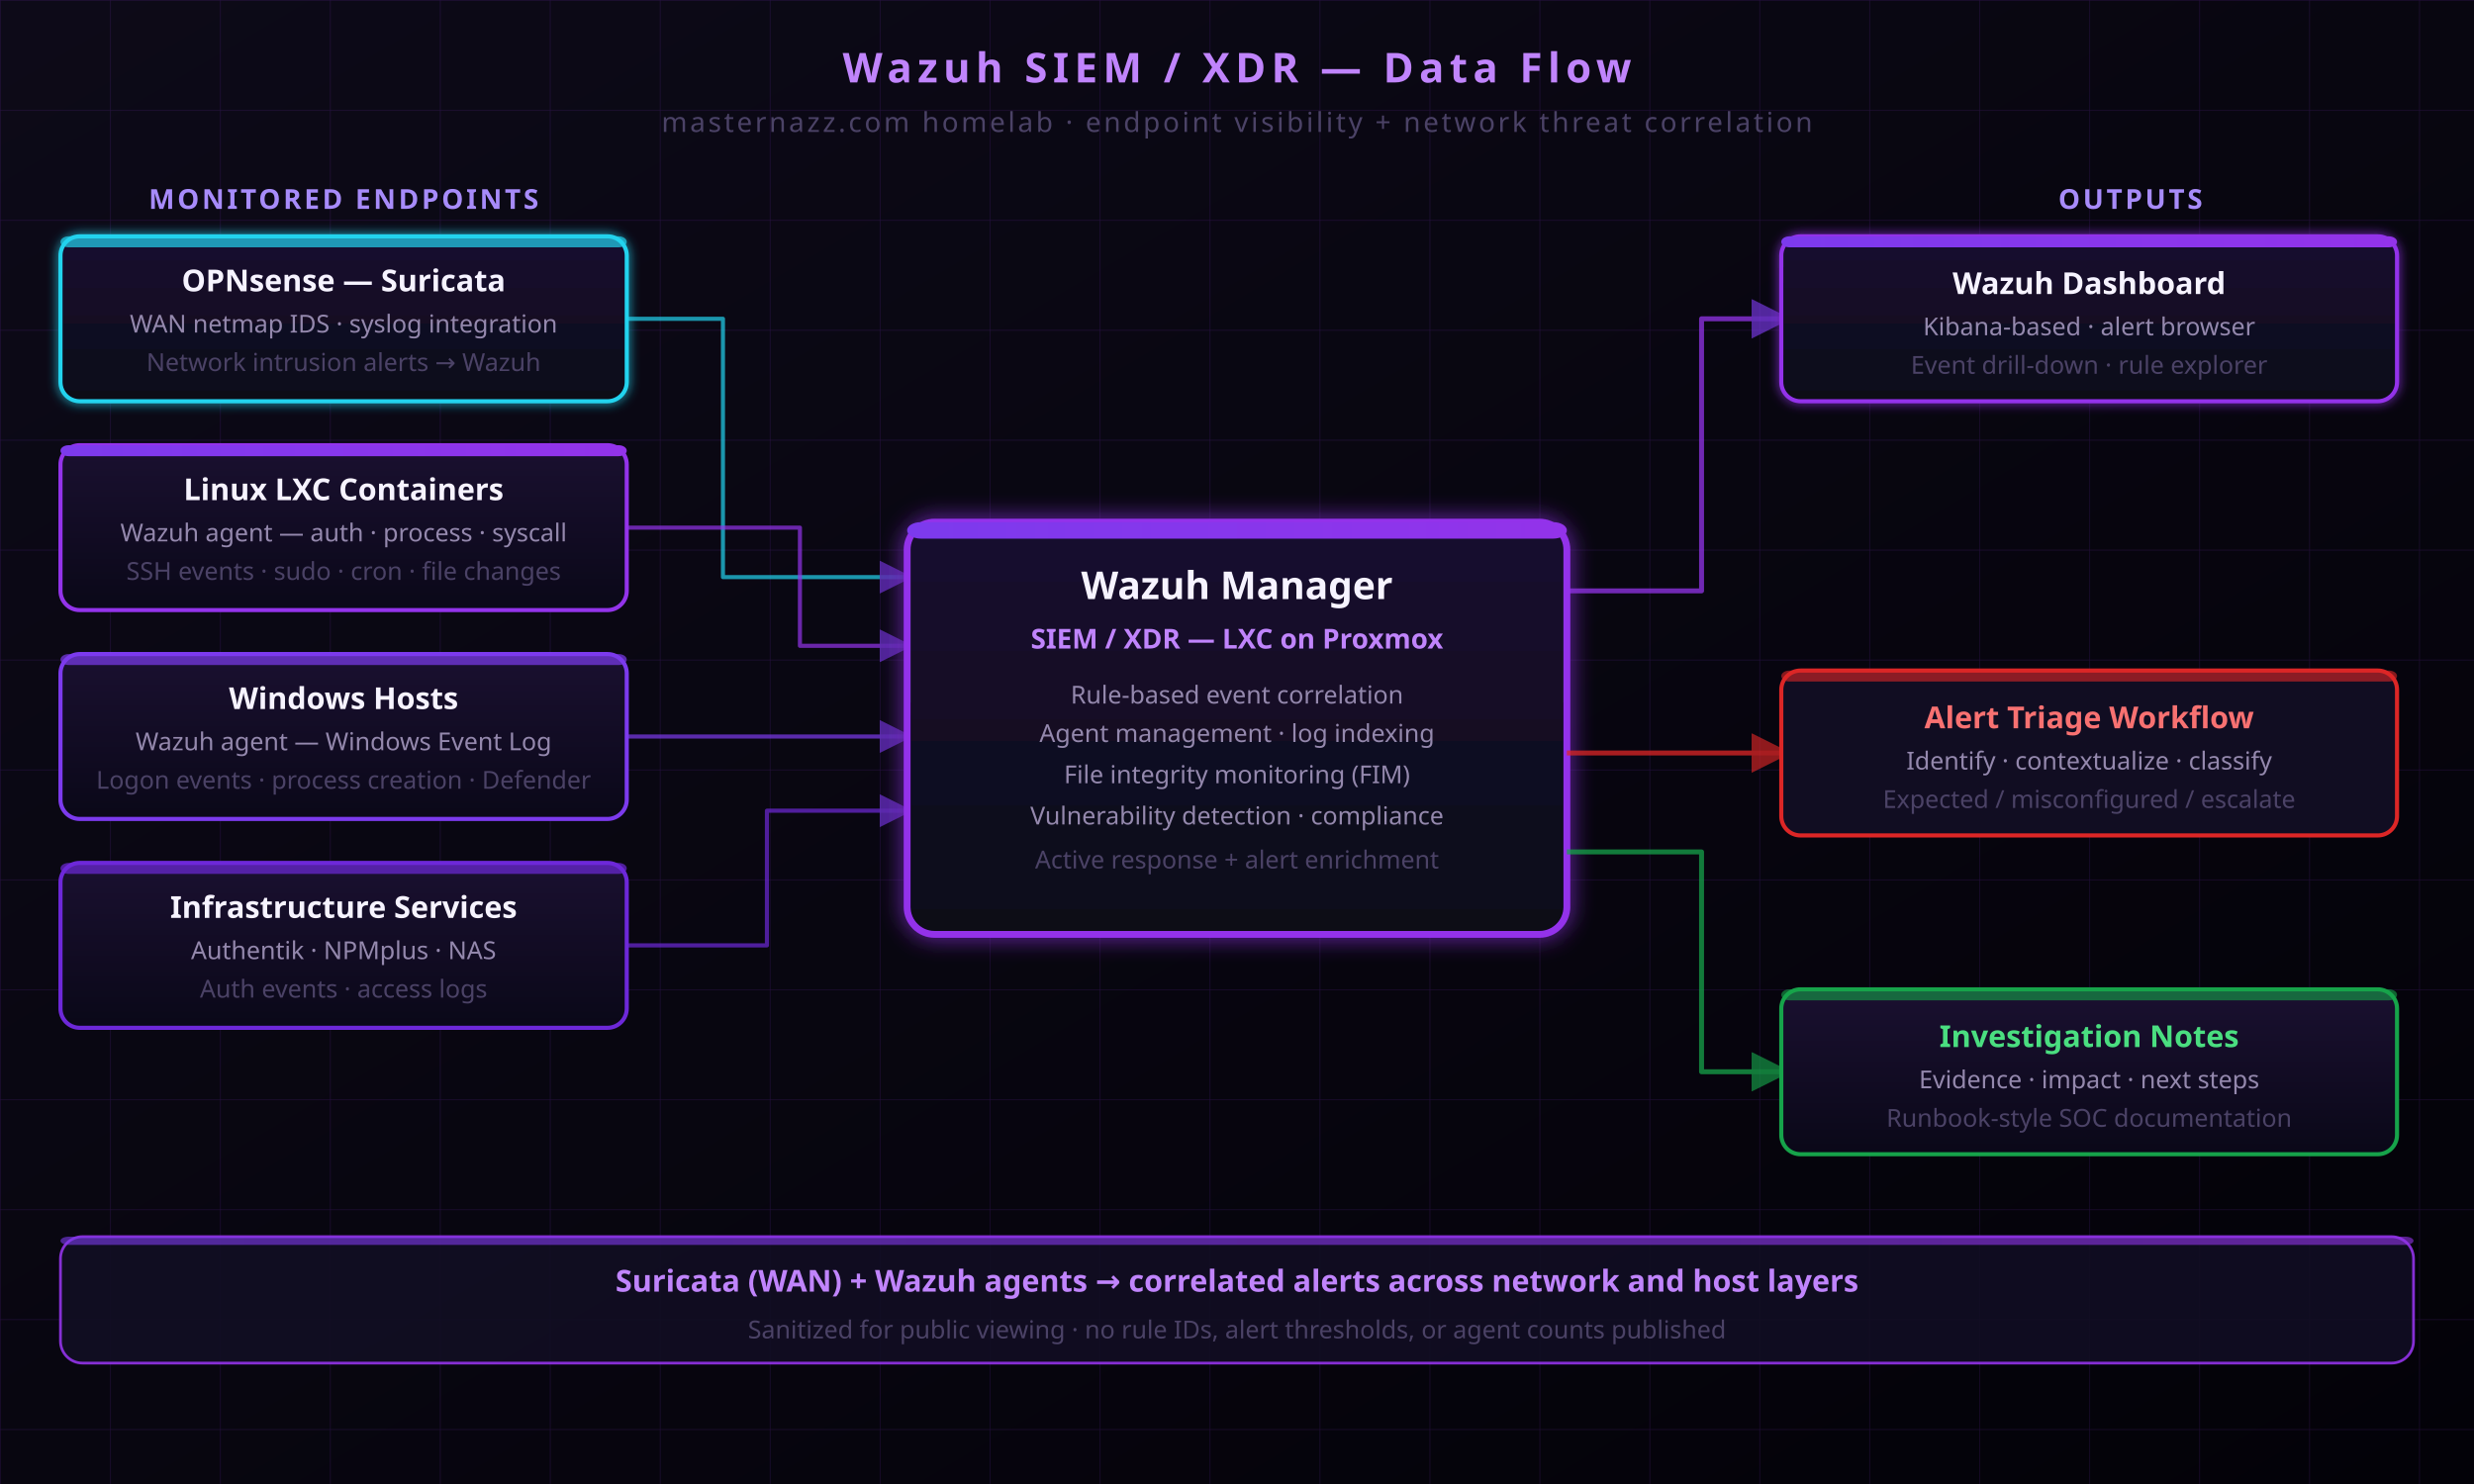
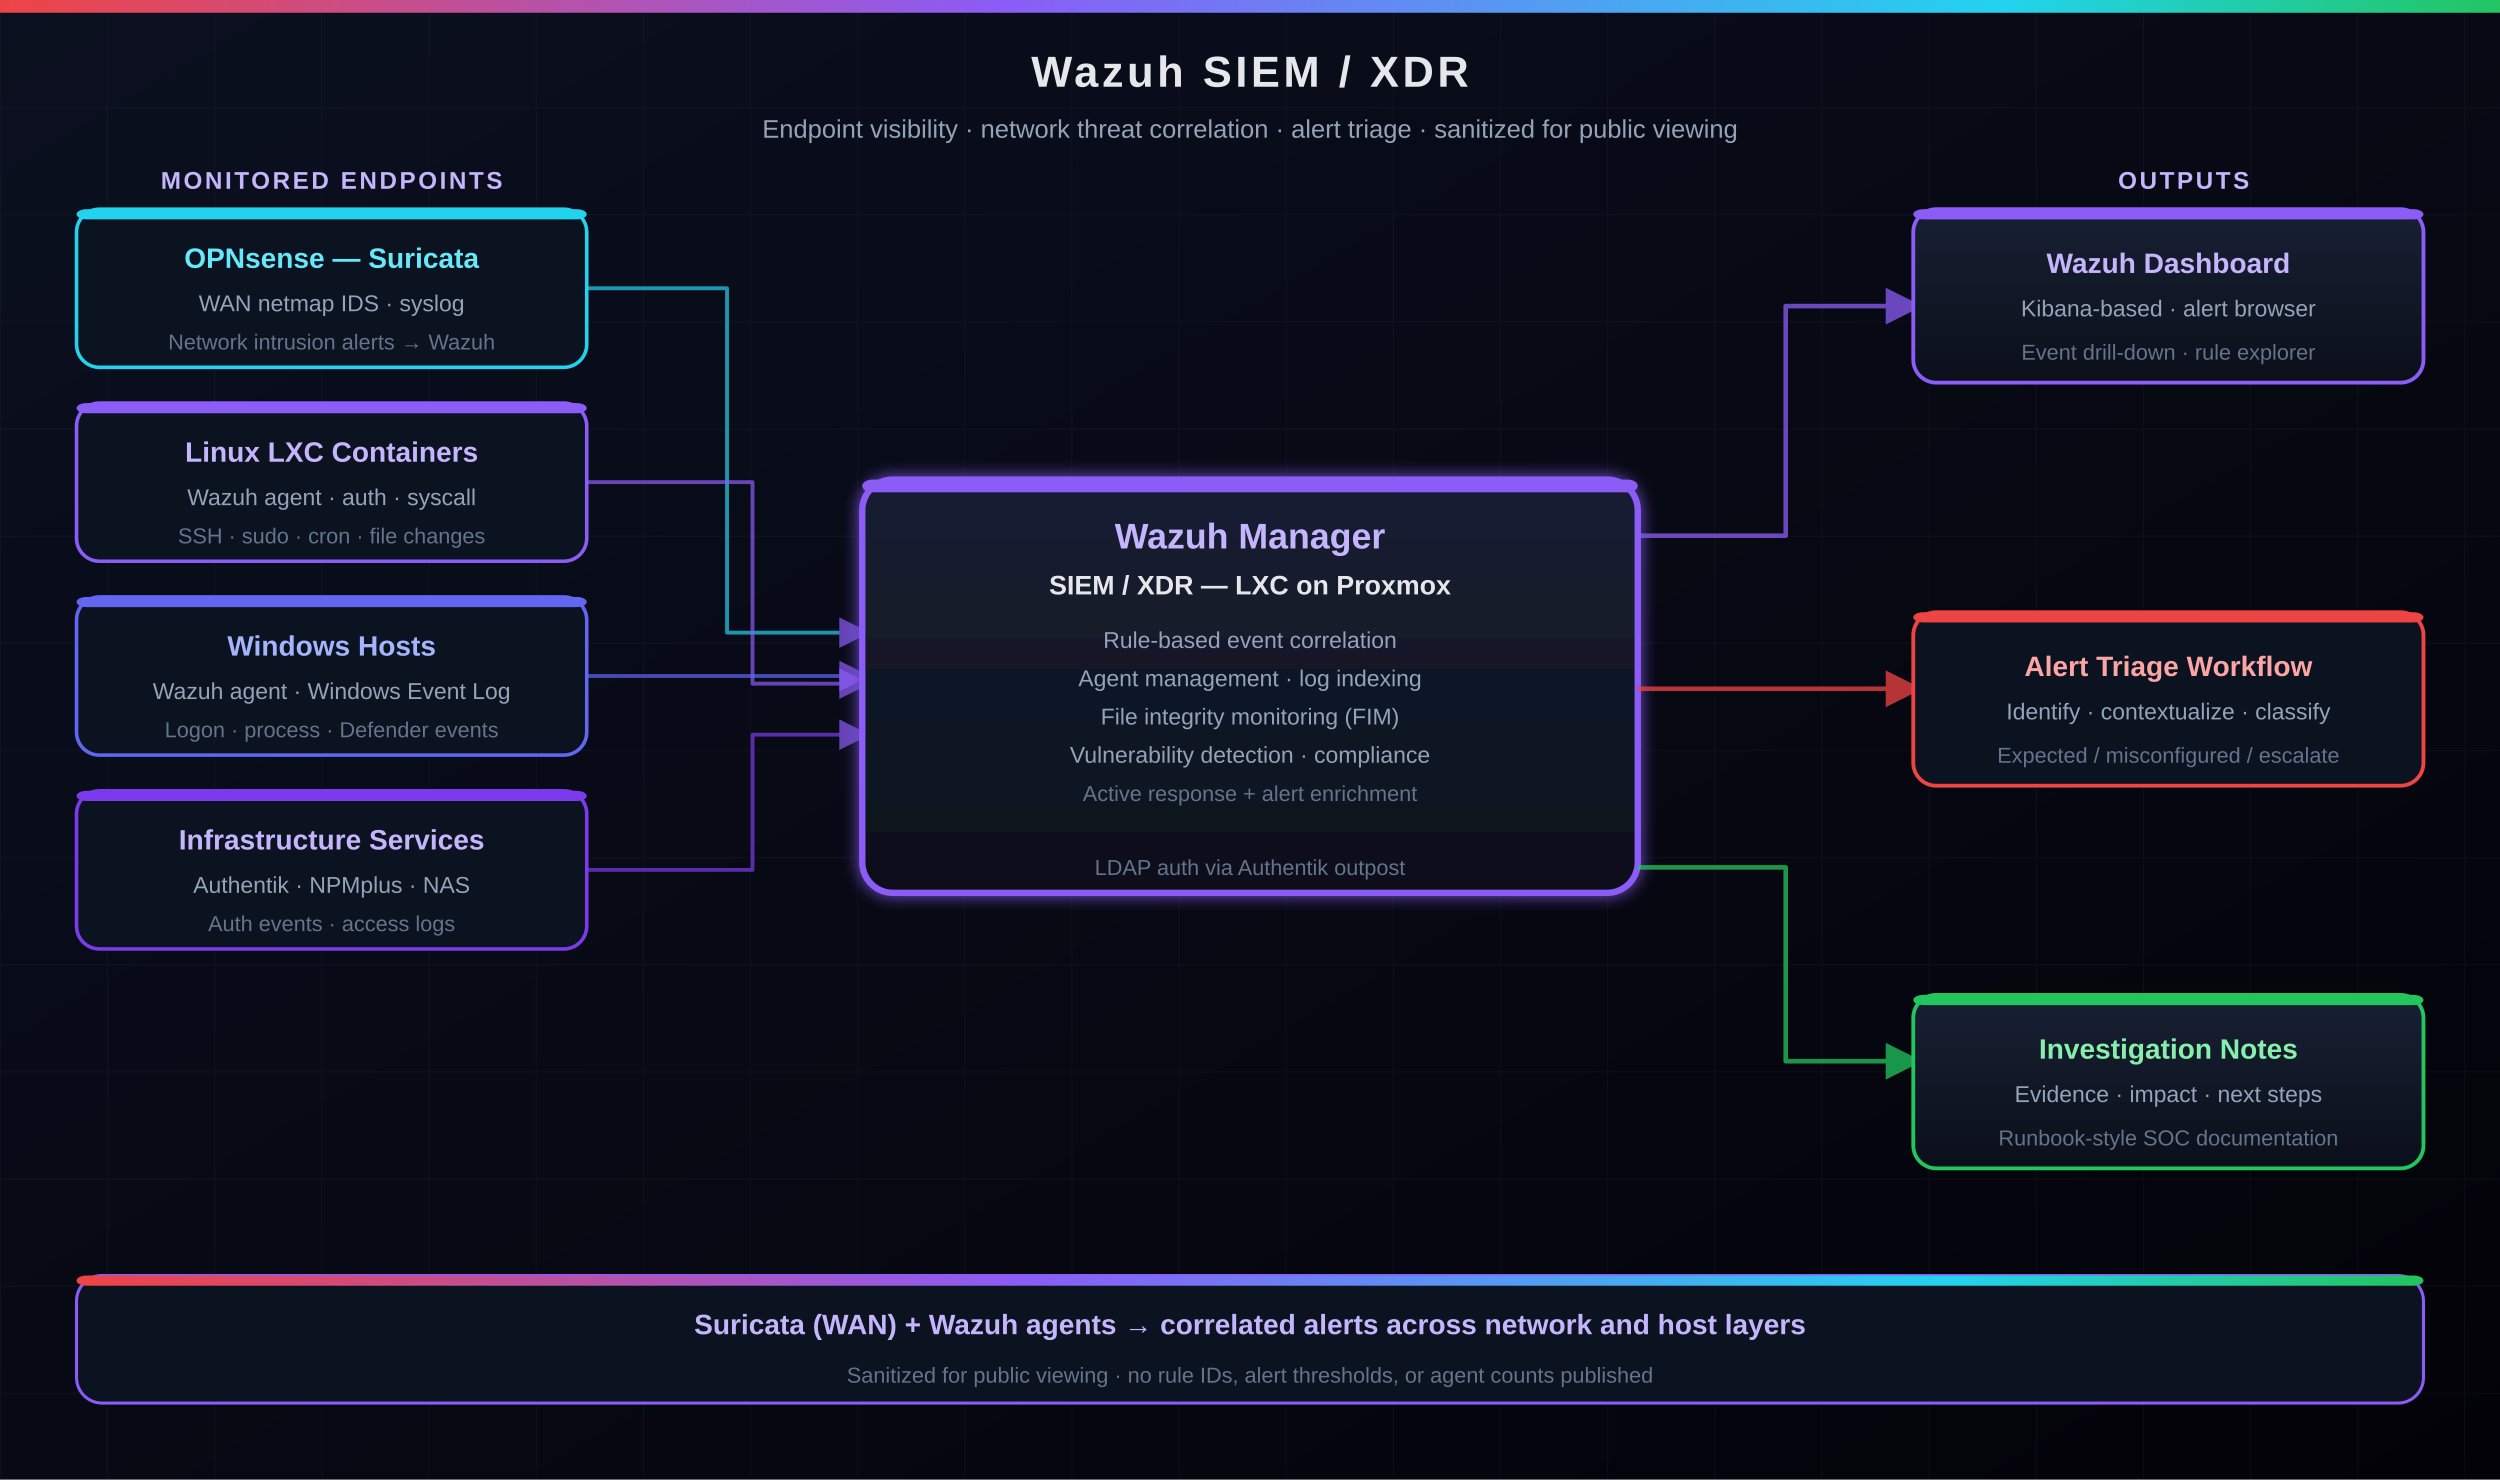
- <svg xmlns="http://www.w3.org/2000/svg" width="900" height="540" viewBox="0 0 900 540" font-family="'Segoe UI', system-ui, sans-serif">
+ <svg xmlns="http://www.w3.org/2000/svg" width="980" height="580" viewBox="0 0 980 580" font-family="'Segoe UI', Arial, sans-serif">
  <defs>
-     <linearGradient id="bg" x1="0" y1="0" x2="1" y2="1" gradientUnits="objectBoundingBox">
-       <stop offset="0%" stop-color="#0d0a18" />
+     <linearGradient id="bg" x1="0" y1="0" x2="1" y2="1">
+       <stop offset="0%" stop-color="#0b1020" />
      <stop offset="100%" stop-color="#030208" />
    </linearGradient>
-     <linearGradient id="card" x1="0" y1="0" x2="0" y2="1" gradientUnits="objectBoundingBox">
-       <stop offset="0%" stop-color="#1a1030" />
-       <stop offset="100%" stop-color="#0a0818" />
+     <linearGradient id="card" x1="0" y1="0" x2="0" y2="1">
+       <stop offset="0%" stop-color="#172033" />
+       <stop offset="100%" stop-color="#0b0f1a" />
    </linearGradient>
-     <linearGradient id="purpleBar" x1="0" y1="0" x2="1" y2="0" gradientUnits="objectBoundingBox">
-       <stop offset="0%" stop-color="#7c3aed" />
-       <stop offset="100%" stop-color="#9333ea" />
+     <linearGradient id="bar" x1="0" y1="0" x2="1" y2="0">
+       <stop offset="0%" stop-color="#ef4444" />
+       <stop offset="40%" stop-color="#8b5cf6" />
+       <stop offset="80%" stop-color="#22d3ee" />
+       <stop offset="100%" stop-color="#22c55e" />
    </linearGradient>
-     <pattern id="grid" width="40" height="40" patternUnits="userSpaceOnUse">
-       <path d="M 40 0 L 0 0 0 40" fill="none" stroke="#9333ea" stroke-width="0.4" opacity="0.2" />
+     <pattern id="grid" width="42" height="42" patternUnits="userSpaceOnUse">
+       <path d="M42 0H0V42" fill="none" stroke="#334155" stroke-width="0.45" opacity="0.24" />
    </pattern>
    <filter id="glow">
-       <feGaussianBlur in="SourceGraphic" stdDeviation="4" result="b" />
+       <feGaussianBlur in="SourceGraphic" stdDeviation="3" result="b" />
      <feMerge>
        <feMergeNode in="b" />
        <feMergeNode in="SourceGraphic" />
      </feMerge>
    </filter>
-     <filter id="glowSoft">
-       <feGaussianBlur in="SourceGraphic" stdDeviation="2" result="b" />
-       <feMerge>
-         <feMergeNode in="b" />
-         <feMergeNode in="SourceGraphic" />
-       </feMerge>
-     </filter>
-     <marker id="arr" markerWidth="8" markerHeight="8" refX="6" refY="4" orient="auto">
-       <path d="M0,0 L0,8 L8,4 z" fill="#7c3aed" opacity="0.85" />
+     <marker id="arrPurple" markerWidth="8" markerHeight="8" refX="6" refY="4" orient="auto">
+       <path d="M0,0 L0,8 L8,4 z" fill="#8b5cf6" />
    </marker>
    <marker id="arrRed" markerWidth="8" markerHeight="8" refX="6" refY="4" orient="auto">
-       <path d="M0,0 L0,8 L8,4 z" fill="#dc2626" opacity="0.85" />
+       <path d="M0,0 L0,8 L8,4 z" fill="#ef4444" />
    </marker>
    <marker id="arrGreen" markerWidth="8" markerHeight="8" refX="6" refY="4" orient="auto">
-       <path d="M0,0 L0,8 L8,4 z" fill="#16a34a" opacity="0.85" />
+       <path d="M0,0 L0,8 L8,4 z" fill="#22c55e" />
+     </marker>
+     <marker id="arrCyan" markerWidth="8" markerHeight="8" refX="6" refY="4" orient="auto">
+       <path d="M0,0 L0,8 L8,4 z" fill="#22d3ee" />
    </marker>
  </defs>
-   <rect width="900" height="540" fill="url(#bg)" />
-   <rect width="900" height="540" fill="url(#grid)" />
-   <text x="450" y="30" text-anchor="middle" fill="#c084fc" font-size="15" font-weight="700" letter-spacing="2">Wazuh SIEM / XDR — Data Flow</text>
-   <text x="450" y="48" text-anchor="middle" fill="#4b4266" font-size="10" letter-spacing="1">masternazz.com homelab · endpoint visibility + network threat correlation</text>
-   <text x="125" y="76" text-anchor="middle" fill="#a78bfa" font-size="10" font-weight="700" letter-spacing="1">MONITORED ENDPOINTS</text>
-   <rect x="22" y="86" width="206" height="60" rx="7" fill="url(#card)" stroke="#22d3ee" stroke-width="1.5" filter="url(#glowSoft)" />
-   <rect x="22" y="86" width="206" height="4" rx="3" fill="#22d3ee" opacity="0.7" />
-   <text x="125" y="106" text-anchor="middle" fill="#f6f3ff" font-size="11" font-weight="700">OPNsense — Suricata</text>
-   <text x="125" y="121" text-anchor="middle" fill="#9488ad" font-size="9">WAN netmap IDS · syslog integration</text>
-   <text x="125" y="135" text-anchor="middle" fill="#4b4266" font-size="9">Network intrusion alerts → Wazuh</text>
-   <rect x="22" y="162" width="206" height="60" rx="7" fill="url(#card)" stroke="#9333ea" stroke-width="1.5" />
-   <rect x="22" y="162" width="206" height="4" rx="3" fill="url(#purpleBar)" />
-   <text x="125" y="182" text-anchor="middle" fill="#f6f3ff" font-size="11" font-weight="700">Linux LXC Containers</text>
-   <text x="125" y="197" text-anchor="middle" fill="#9488ad" font-size="9">Wazuh agent — auth · process · syscall</text>
-   <text x="125" y="211" text-anchor="middle" fill="#4b4266" font-size="9">SSH events · sudo · cron · file changes</text>
-   <rect x="22" y="238" width="206" height="60" rx="7" fill="url(#card)" stroke="#7c3aed" stroke-width="1.5" />
-   <rect x="22" y="238" width="206" height="4" rx="3" fill="#7c3aed" opacity="0.7" />
-   <text x="125" y="258" text-anchor="middle" fill="#f6f3ff" font-size="11" font-weight="700">Windows Hosts</text>
-   <text x="125" y="273" text-anchor="middle" fill="#9488ad" font-size="9">Wazuh agent — Windows Event Log</text>
-   <text x="125" y="287" text-anchor="middle" fill="#4b4266" font-size="9">Logon events · process creation · Defender</text>
-   <rect x="22" y="314" width="206" height="60" rx="7" fill="url(#card)" stroke="#6d28d9" stroke-width="1.5" />
-   <rect x="22" y="314" width="206" height="4" rx="3" fill="#6d28d9" opacity="0.7" />
-   <text x="125" y="334" text-anchor="middle" fill="#f6f3ff" font-size="11" font-weight="700">Infrastructure Services</text>
-   <text x="125" y="349" text-anchor="middle" fill="#9488ad" font-size="9">Authentik · NPMplus · NAS</text>
-   <text x="125" y="363" text-anchor="middle" fill="#4b4266" font-size="9">Auth events · access logs</text>
-   <path d="M228,116 L263,116 L263,210 L329,210" fill="none" stroke="#22d3ee" stroke-width="1.5" stroke-linejoin="round" opacity="0.7" marker-end="url(#arr)" />
-   <path d="M228,192 L291,192 L291,235 L329,235" fill="none" stroke="#9333ea" stroke-width="1.5" stroke-linejoin="round" opacity="0.7" marker-end="url(#arr)" />
-   <line x1="228" y1="268" x2="329" y2="268" stroke="#7c3aed" stroke-width="1.5" opacity="0.7" marker-end="url(#arr)" />
-   <path d="M228,344 L279,344 L279,295 L329,295" fill="none" stroke="#6d28d9" stroke-width="1.5" stroke-linejoin="round" opacity="0.7" marker-end="url(#arr)" />
-   <rect x="330" y="190" width="240" height="150" rx="10" fill="url(#card)" stroke="#9333ea" stroke-width="2.5" filter="url(#glow)" />
-   <rect x="330" y="190" width="240" height="6" rx="5" fill="url(#purpleBar)" />
-   <text x="450" y="218" text-anchor="middle" fill="#f6f3ff" font-size="14" font-weight="700">Wazuh Manager</text>
-   <text x="450" y="236" text-anchor="middle" fill="#c084fc" font-size="10" font-weight="600">SIEM / XDR — LXC on Proxmox</text>
-   <text x="450" y="256" text-anchor="middle" fill="#9488ad" font-size="9">Rule-based event correlation</text>
-   <text x="450" y="270" text-anchor="middle" fill="#9488ad" font-size="9">Agent management · log indexing</text>
-   <text x="450" y="285" text-anchor="middle" fill="#9488ad" font-size="9">File integrity monitoring (FIM)</text>
-   <text x="450" y="300" text-anchor="middle" fill="#9488ad" font-size="9">Vulnerability detection · compliance</text>
-   <text x="450" y="316" text-anchor="middle" fill="#4b4266" font-size="9">Active response + alert enrichment</text>
-   <path d="M570,215 L619,215 L619,116 L648,116" fill="none" stroke="#9333ea" stroke-width="1.8" stroke-linejoin="round" opacity="0.75" marker-end="url(#arr)" />
-   <line x1="570" y1="274" x2="648" y2="274" stroke="#dc2626" stroke-width="1.8" opacity="0.75" marker-end="url(#arrRed)" />
-   <path d="M570,310 L619,310 L619,390 L648,390" fill="none" stroke="#16a34a" stroke-width="1.8" stroke-linejoin="round" opacity="0.75" marker-end="url(#arrGreen)" />
-   <text x="775" y="76" text-anchor="middle" fill="#a78bfa" font-size="10" font-weight="700" letter-spacing="1">OUTPUTS</text>
-   <rect x="648" y="86" width="224" height="60" rx="7" fill="url(#card)" stroke="#9333ea" stroke-width="1.5" filter="url(#glowSoft)" />
-   <rect x="648" y="86" width="224" height="4" rx="3" fill="url(#purpleBar)" />
-   <text x="760" y="107" text-anchor="middle" fill="#f6f3ff" font-size="11" font-weight="700">Wazuh Dashboard</text>
-   <text x="760" y="122" text-anchor="middle" fill="#9488ad" font-size="9">Kibana-based · alert browser</text>
-   <text x="760" y="136" text-anchor="middle" fill="#4b4266" font-size="9">Event drill-down · rule explorer</text>
-   <rect x="648" y="244" width="224" height="60" rx="7" fill="#110d22" stroke="#dc2626" stroke-width="1.5" />
-   <rect x="648" y="244" width="224" height="4" rx="3" fill="#dc2626" opacity="0.6" />
-   <text x="760" y="265" text-anchor="middle" fill="#f87171" font-size="11" font-weight="700">Alert Triage Workflow</text>
-   <text x="760" y="280" text-anchor="middle" fill="#9488ad" font-size="9">Identify · contextualize · classify</text>
-   <text x="760" y="294" text-anchor="middle" fill="#4b4266" font-size="9">Expected / misconfigured / escalate</text>
-   <rect x="648" y="360" width="224" height="60" rx="7" fill="url(#card)" stroke="#16a34a" stroke-width="1.5" />
-   <rect x="648" y="360" width="224" height="4" rx="3" fill="#16a34a" opacity="0.6" />
-   <text x="760" y="381" text-anchor="middle" fill="#4ade80" font-size="11" font-weight="700">Investigation Notes</text>
-   <text x="760" y="396" text-anchor="middle" fill="#9488ad" font-size="9">Evidence · impact · next steps</text>
-   <text x="760" y="410" text-anchor="middle" fill="#4b4266" font-size="9">Runbook-style SOC documentation</text>
-   <rect x="22" y="450" width="856" height="46" rx="8" fill="#110d22" stroke="#9333ea" stroke-width="1" opacity="0.9" />
-   <rect x="22" y="450" width="856" height="3" rx="3" fill="url(#purpleBar)" opacity="0.6" />
-   <text x="450" y="470" text-anchor="middle" fill="#c084fc" font-size="11" font-weight="700">Suricata (WAN) + Wazuh agents → correlated alerts across network and host layers</text>
-   <text x="450" y="487" text-anchor="middle" fill="#4b4266" font-size="9">Sanitized for public viewing · no rule IDs, alert thresholds, or agent counts published</text>
+   <rect width="980" height="580" fill="url(#bg)" />
+   <rect width="980" height="580" fill="url(#grid)" />
+   <rect x="0" y="0" width="980" height="5" fill="url(#bar)" />
+   <text x="490" y="34" text-anchor="middle" fill="#e5e7eb" font-size="17" font-weight="700" letter-spacing="1.4">Wazuh SIEM / XDR</text>
+   <text x="490" y="54" text-anchor="middle" fill="#94a3b8" font-size="10">Endpoint visibility · network threat correlation · alert triage · sanitized for public viewing</text>
+   <text x="130" y="74" text-anchor="middle" fill="#c4b5fd" font-size="9.5" font-weight="700" letter-spacing="1">MONITORED ENDPOINTS</text>
+   <rect x="30" y="82" width="200" height="62" rx="9" fill="#0b1220" stroke="#22d3ee" stroke-width="1.4" />
+   <rect x="30" y="82" width="200" height="4" rx="4" fill="#22d3ee" />
+   <text x="130" y="105" text-anchor="middle" fill="#67e8f9" font-size="11" font-weight="700">OPNsense — Suricata</text>
+   <text x="130" y="122" text-anchor="middle" fill="#94a3b8" font-size="9">WAN netmap IDS · syslog</text>
+   <text x="130" y="137" text-anchor="middle" fill="#64748b" font-size="8.5">Network intrusion alerts → Wazuh</text>
+   <rect x="30" y="158" width="200" height="62" rx="9" fill="#0b1220" stroke="#8b5cf6" stroke-width="1.4" />
+   <rect x="30" y="158" width="200" height="4" rx="4" fill="#8b5cf6" />
+   <text x="130" y="181" text-anchor="middle" fill="#c4b5fd" font-size="11" font-weight="700">Linux LXC Containers</text>
+   <text x="130" y="198" text-anchor="middle" fill="#94a3b8" font-size="9">Wazuh agent · auth · syscall</text>
+   <text x="130" y="213" text-anchor="middle" fill="#64748b" font-size="8.5">SSH · sudo · cron · file changes</text>
+   <rect x="30" y="234" width="200" height="62" rx="9" fill="#0b1220" stroke="#6366f1" stroke-width="1.4" />
+   <rect x="30" y="234" width="200" height="4" rx="4" fill="#6366f1" />
+   <text x="130" y="257" text-anchor="middle" fill="#a5b4fc" font-size="11" font-weight="700">Windows Hosts</text>
+   <text x="130" y="274" text-anchor="middle" fill="#94a3b8" font-size="9">Wazuh agent · Windows Event Log</text>
+   <text x="130" y="289" text-anchor="middle" fill="#64748b" font-size="8.5">Logon · process · Defender events</text>
+   <rect x="30" y="310" width="200" height="62" rx="9" fill="#0b1220" stroke="#7c3aed" stroke-width="1.4" />
+   <rect x="30" y="310" width="200" height="4" rx="4" fill="#7c3aed" />
+   <text x="130" y="333" text-anchor="middle" fill="#c4b5fd" font-size="11" font-weight="700">Infrastructure Services</text>
+   <text x="130" y="350" text-anchor="middle" fill="#94a3b8" font-size="9">Authentik · NPMplus · NAS</text>
+   <text x="130" y="365" text-anchor="middle" fill="#64748b" font-size="8.5">Auth events · access logs</text>
+   <path d="M230,113 L285,113 L285,248 L338,248" fill="none" stroke="#22d3ee" stroke-width="1.5" stroke-linejoin="round" opacity="0.7" marker-end="url(#arrPurple)" />
+   <path d="M230,189 L295,189 L295,268 L338,268" fill="none" stroke="#8b5cf6" stroke-width="1.5" stroke-linejoin="round" opacity="0.7" marker-end="url(#arrPurple)" />
+   <line x1="230" y1="265" x2="338" y2="265" stroke="#6366f1" stroke-width="1.5" opacity="0.7" marker-end="url(#arrPurple)" />
+   <path d="M230,341 L295,341 L295,288 L338,288" fill="none" stroke="#7c3aed" stroke-width="1.5" stroke-linejoin="round" opacity="0.7" marker-end="url(#arrPurple)" />
+   <rect x="338" y="188" width="304" height="162" rx="12" fill="url(#card)" stroke="#8b5cf6" stroke-width="2.5" filter="url(#glow)" />
+   <rect x="338" y="188" width="304" height="5" rx="4" fill="#8b5cf6" />
+   <text x="490" y="215" text-anchor="middle" fill="#c4b5fd" font-size="14" font-weight="700">Wazuh Manager</text>
+   <text x="490" y="233" text-anchor="middle" fill="#e5e7eb" font-size="10.5" font-weight="600">SIEM / XDR — LXC on Proxmox</text>
+   <text x="490" y="254" text-anchor="middle" fill="#94a3b8" font-size="9">Rule-based event correlation</text>
+   <text x="490" y="269" text-anchor="middle" fill="#94a3b8" font-size="9">Agent management · log indexing</text>
+   <text x="490" y="284" text-anchor="middle" fill="#94a3b8" font-size="9">File integrity monitoring (FIM)</text>
+   <text x="490" y="299" text-anchor="middle" fill="#94a3b8" font-size="9">Vulnerability detection · compliance</text>
+   <text x="490" y="314" text-anchor="middle" fill="#64748b" font-size="8.5">Active response + alert enrichment</text>
+   <text x="490" y="343" text-anchor="middle" fill="#64748b" font-size="8.5">LDAP auth via Authentik outpost</text>
+   <path d="M642,210 L700,210 L700,120 L750,120" fill="none" stroke="#8b5cf6" stroke-width="1.8" stroke-linejoin="round" opacity="0.75" marker-end="url(#arrPurple)" />
+   <line x1="642" y1="270" x2="750" y2="270" stroke="#ef4444" stroke-width="1.8" opacity="0.75" marker-end="url(#arrRed)" />
+   <path d="M642,340 L700,340 L700,416 L750,416" fill="none" stroke="#22c55e" stroke-width="1.8" stroke-linejoin="round" opacity="0.75" marker-end="url(#arrGreen)" />
+   <text x="856" y="74" text-anchor="middle" fill="#c4b5fd" font-size="9.5" font-weight="700" letter-spacing="1">OUTPUTS</text>
+   <rect x="750" y="82" width="200" height="68" rx="9" fill="url(#card)" stroke="#8b5cf6" stroke-width="1.5" />
+   <rect x="750" y="82" width="200" height="4" rx="4" fill="#8b5cf6" />
+   <text x="850" y="107" text-anchor="middle" fill="#c4b5fd" font-size="11" font-weight="700">Wazuh Dashboard</text>
+   <text x="850" y="124" text-anchor="middle" fill="#94a3b8" font-size="9">Kibana-based · alert browser</text>
+   <text x="850" y="141" text-anchor="middle" fill="#64748b" font-size="8.5">Event drill-down · rule explorer</text>
+   <rect x="750" y="240" width="200" height="68" rx="9" fill="#0b1220" stroke="#ef4444" stroke-width="1.5" />
+   <rect x="750" y="240" width="200" height="4" rx="4" fill="#ef4444" />
+   <text x="850" y="265" text-anchor="middle" fill="#fca5a5" font-size="11" font-weight="700">Alert Triage Workflow</text>
+   <text x="850" y="282" text-anchor="middle" fill="#94a3b8" font-size="9">Identify · contextualize · classify</text>
+   <text x="850" y="299" text-anchor="middle" fill="#64748b" font-size="8.5">Expected / misconfigured / escalate</text>
+   <rect x="750" y="390" width="200" height="68" rx="9" fill="url(#card)" stroke="#22c55e" stroke-width="1.5" />
+   <rect x="750" y="390" width="200" height="4" rx="4" fill="#22c55e" />
+   <text x="850" y="415" text-anchor="middle" fill="#86efac" font-size="11" font-weight="700">Investigation Notes</text>
+   <text x="850" y="432" text-anchor="middle" fill="#94a3b8" font-size="9">Evidence · impact · next steps</text>
+   <text x="850" y="449" text-anchor="middle" fill="#64748b" font-size="8.5">Runbook-style SOC documentation</text>
+   <rect x="30" y="500" width="920" height="50" rx="10" fill="#0b1220" stroke="#8b5cf6" stroke-width="1.2" />
+   <rect x="30" y="500" width="920" height="4" rx="4" fill="url(#bar)" />
+   <text x="490" y="523" text-anchor="middle" fill="#c4b5fd" font-size="11" font-weight="700">Suricata (WAN) + Wazuh agents → correlated alerts across network and host layers</text>
+   <text x="490" y="542" text-anchor="middle" fill="#64748b" font-size="8.5">Sanitized for public viewing · no rule IDs, alert thresholds, or agent counts published</text>
</svg>
